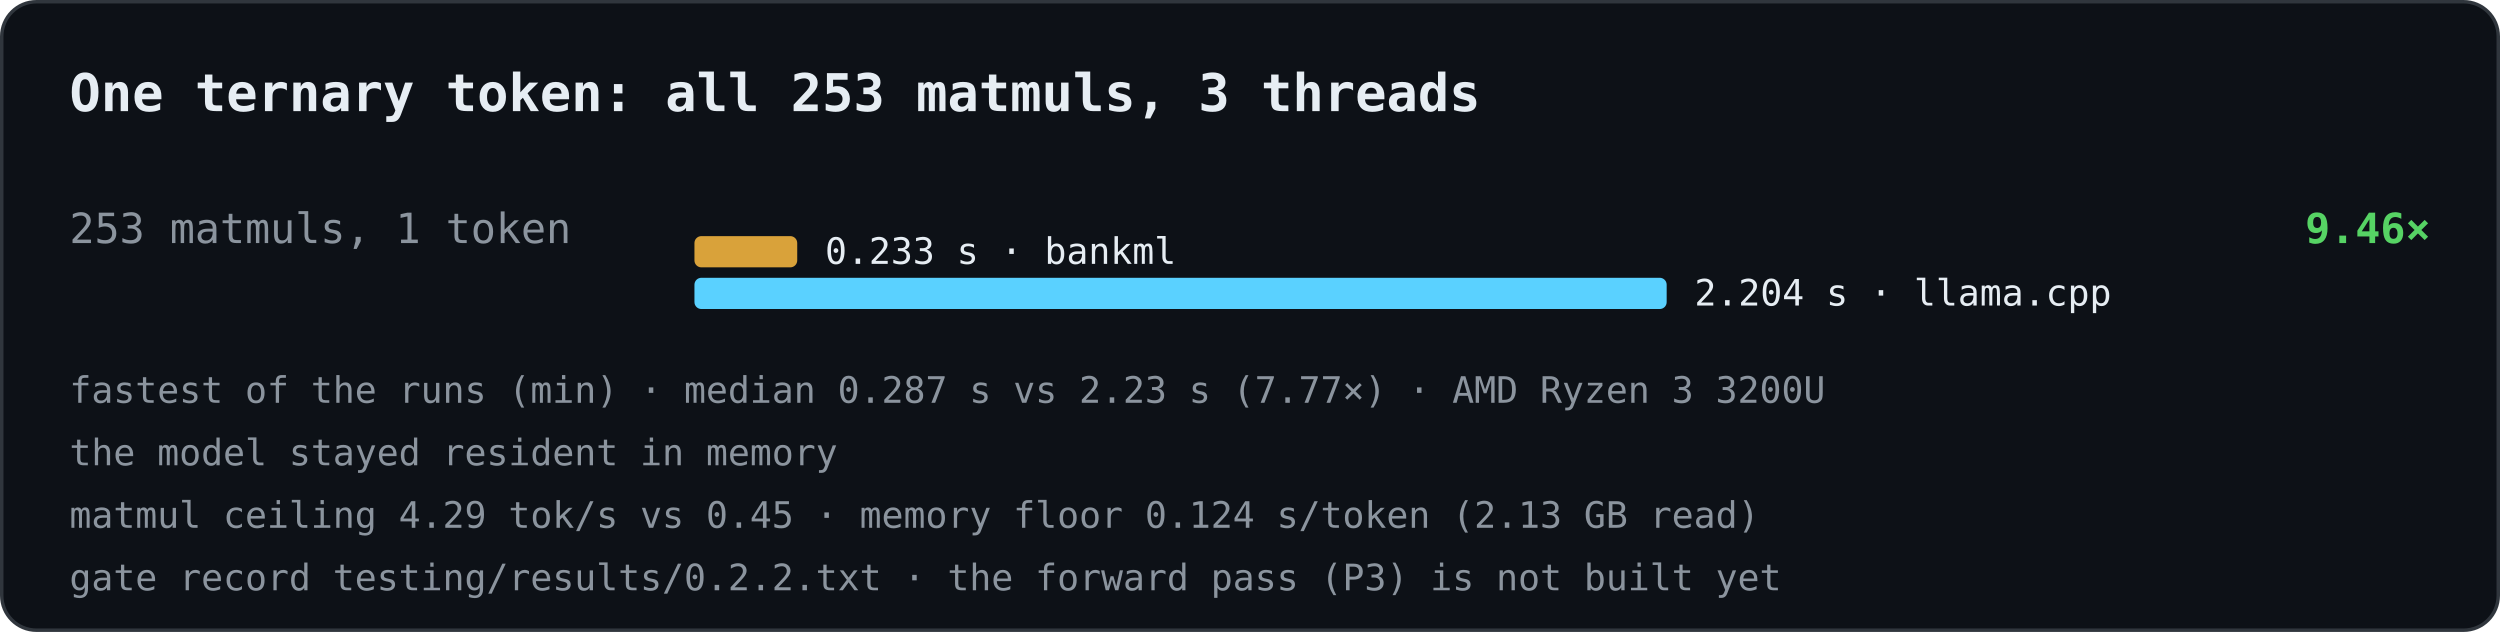
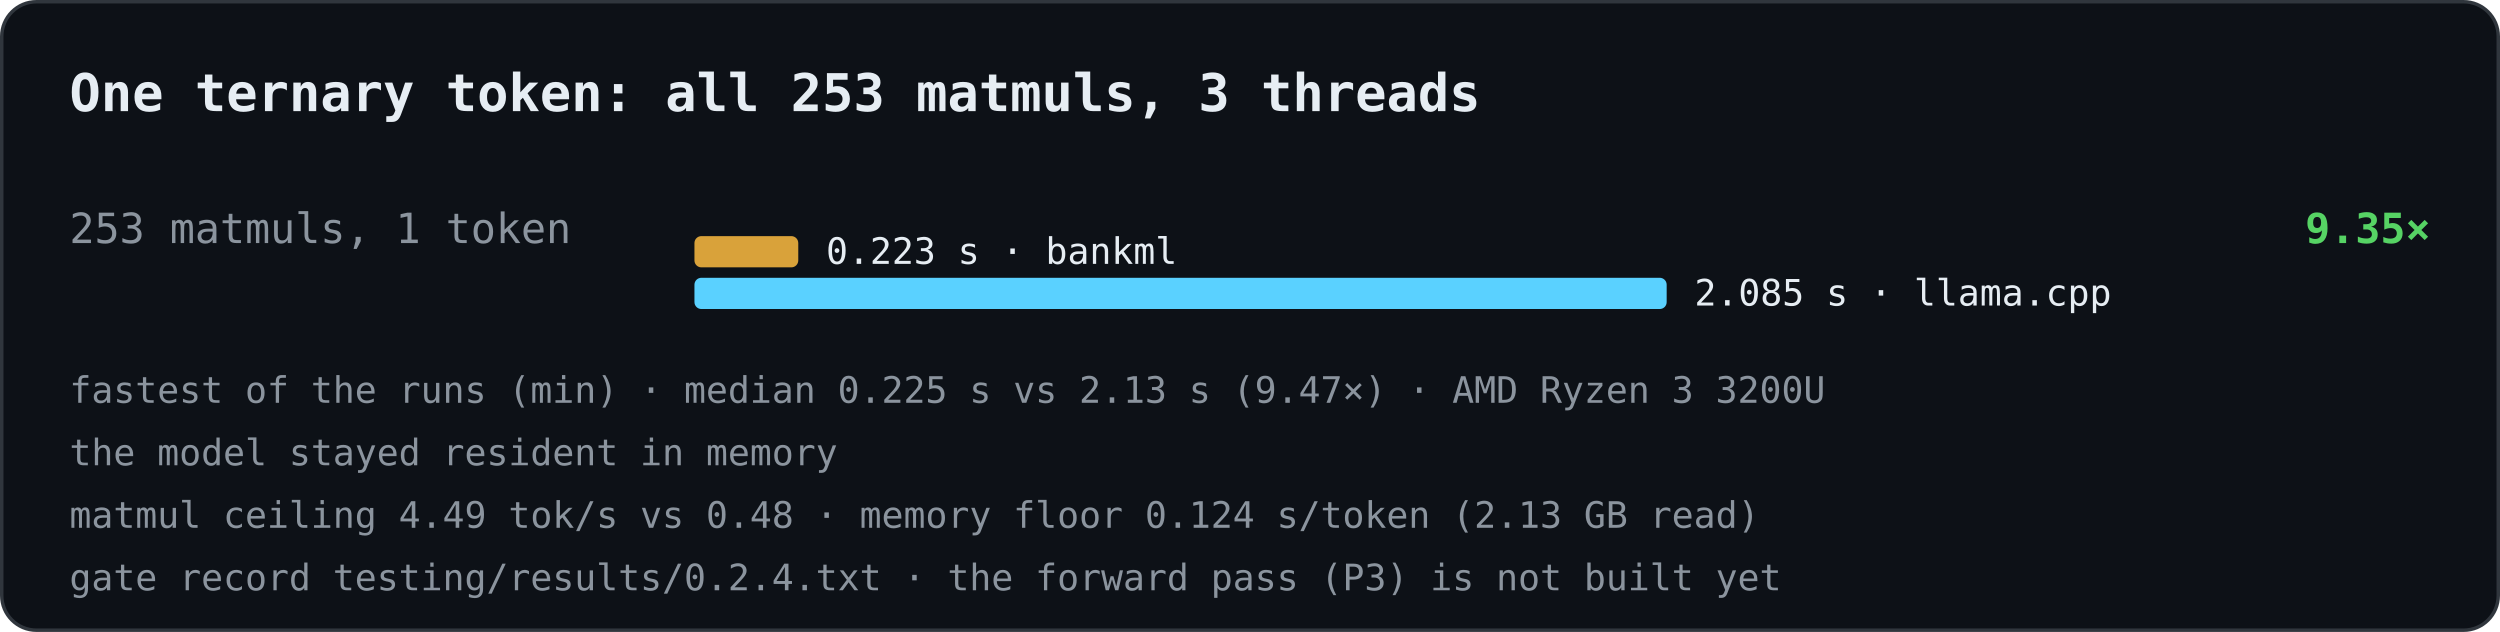
<svg xmlns="http://www.w3.org/2000/svg" width="720" height="182" viewBox="0 0 720 182" role="img" aria-label="One ternary token: all 253 matmuls, 3 threads">
  <rect x="0.5" y="0.5" width="719" height="181" rx="10" fill="#0d1117" stroke="#30363d" />
  <text x="20" y="32" font-family="ui-monospace,SFMono-Regular,Menlo,Consolas,monospace" font-size="15" font-weight="700" text-anchor="start" fill="#e6edf3">One ternary token: all 253 matmuls, 3 threads</text>
  <text x="20" y="70" font-family="ui-monospace,SFMono-Regular,Menlo,Consolas,monospace" font-size="12" font-weight="400" text-anchor="start" fill="#8b949e">253 matmuls, 1 token</text>
-   <rect x="200" y="68" width="29.6" height="9" rx="2" fill="#D9A23A" />
-   <text x="237.6" y="76" font-family="ui-monospace,SFMono-Regular,Menlo,Consolas,monospace" font-size="10.5" font-weight="400" text-anchor="start" fill="#e6edf3">0.233 s · bankml</text>
+   <rect x="200" y="68" width="29.9" height="9" rx="2" fill="#D9A23A" />
+   <text x="237.9" y="76" font-family="ui-monospace,SFMono-Regular,Menlo,Consolas,monospace" font-size="10.5" font-weight="400" text-anchor="start" fill="#e6edf3">0.223 s · bankml</text>
  <rect x="200" y="80" width="280.0" height="9" rx="2" fill="#5AD1FF" />
-   <text x="488.0" y="88" font-family="ui-monospace,SFMono-Regular,Menlo,Consolas,monospace" font-size="10.5" font-weight="400" text-anchor="start" fill="#e6edf3">2.204 s · llama.cpp</text>
-   <text x="700" y="70" font-family="ui-monospace,SFMono-Regular,Menlo,Consolas,monospace" font-size="12" font-weight="700" text-anchor="end" fill="#56D364">9.46×</text>
-   <text x="20" y="116" font-family="ui-monospace,SFMono-Regular,Menlo,Consolas,monospace" font-size="10.5" font-weight="400" text-anchor="start" fill="#8b949e">fastest of the runs (min) · median 0.287 s vs 2.23 s (7.77×) · AMD Ryzen 3 3200U</text>
+   <text x="488.0" y="88" font-family="ui-monospace,SFMono-Regular,Menlo,Consolas,monospace" font-size="10.5" font-weight="400" text-anchor="start" fill="#e6edf3">2.085 s · llama.cpp</text>
+   <text x="700" y="70" font-family="ui-monospace,SFMono-Regular,Menlo,Consolas,monospace" font-size="12" font-weight="700" text-anchor="end" fill="#56D364">9.35×</text>
+   <text x="20" y="116" font-family="ui-monospace,SFMono-Regular,Menlo,Consolas,monospace" font-size="10.5" font-weight="400" text-anchor="start" fill="#8b949e">fastest of the runs (min) · median 0.225 s vs 2.13 s (9.47×) · AMD Ryzen 3 3200U</text>
  <text x="20" y="134" font-family="ui-monospace,SFMono-Regular,Menlo,Consolas,monospace" font-size="10.5" font-weight="400" text-anchor="start" fill="#8b949e">the model stayed resident in memory</text>
-   <text x="20" y="152" font-family="ui-monospace,SFMono-Regular,Menlo,Consolas,monospace" font-size="10.5" font-weight="400" text-anchor="start" fill="#8b949e">matmul ceiling 4.29 tok/s vs 0.45 · memory floor 0.124 s/token (2.13 GB read)</text>
-   <text x="20" y="170" font-family="ui-monospace,SFMono-Regular,Menlo,Consolas,monospace" font-size="10.5" font-weight="400" text-anchor="start" fill="#8b949e">gate record testing/results/0.2.2.txt · the forward pass (P3) is not built yet</text>
+   <text x="20" y="152" font-family="ui-monospace,SFMono-Regular,Menlo,Consolas,monospace" font-size="10.5" font-weight="400" text-anchor="start" fill="#8b949e">matmul ceiling 4.49 tok/s vs 0.48 · memory floor 0.124 s/token (2.13 GB read)</text>
+   <text x="20" y="170" font-family="ui-monospace,SFMono-Regular,Menlo,Consolas,monospace" font-size="10.5" font-weight="400" text-anchor="start" fill="#8b949e">gate record testing/results/0.2.4.txt · the forward pass (P3) is not built yet</text>
</svg>
